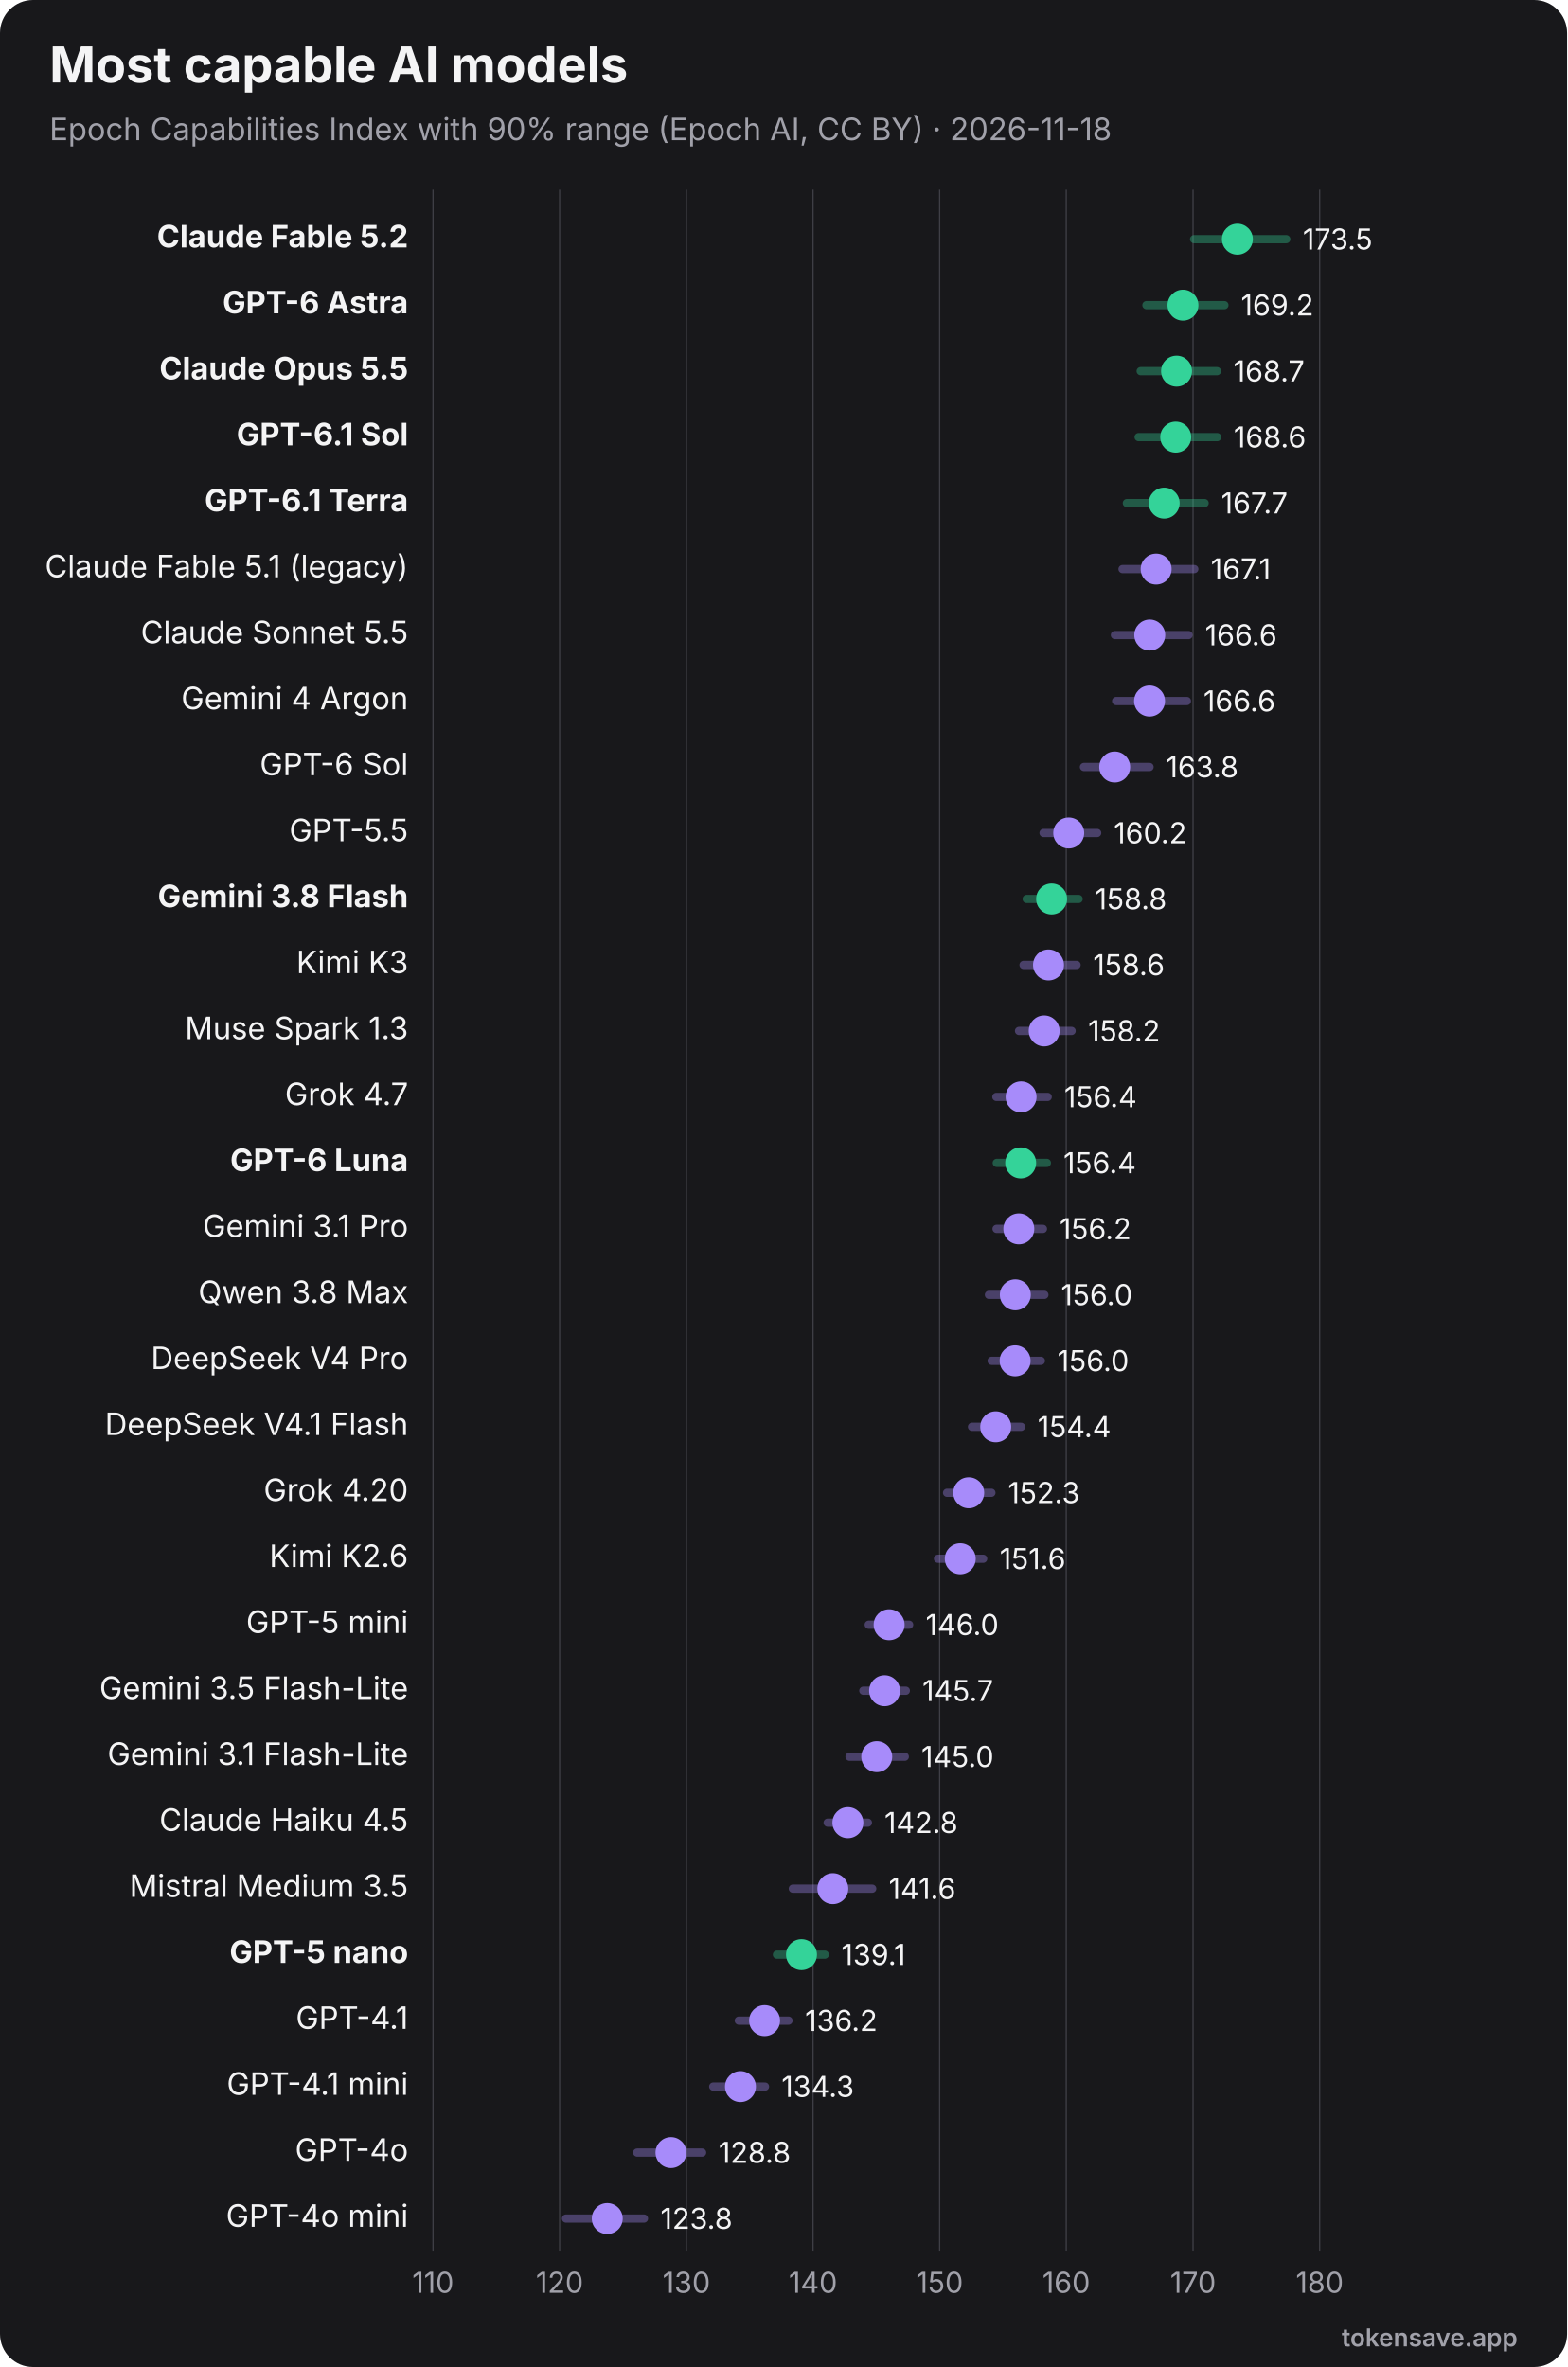
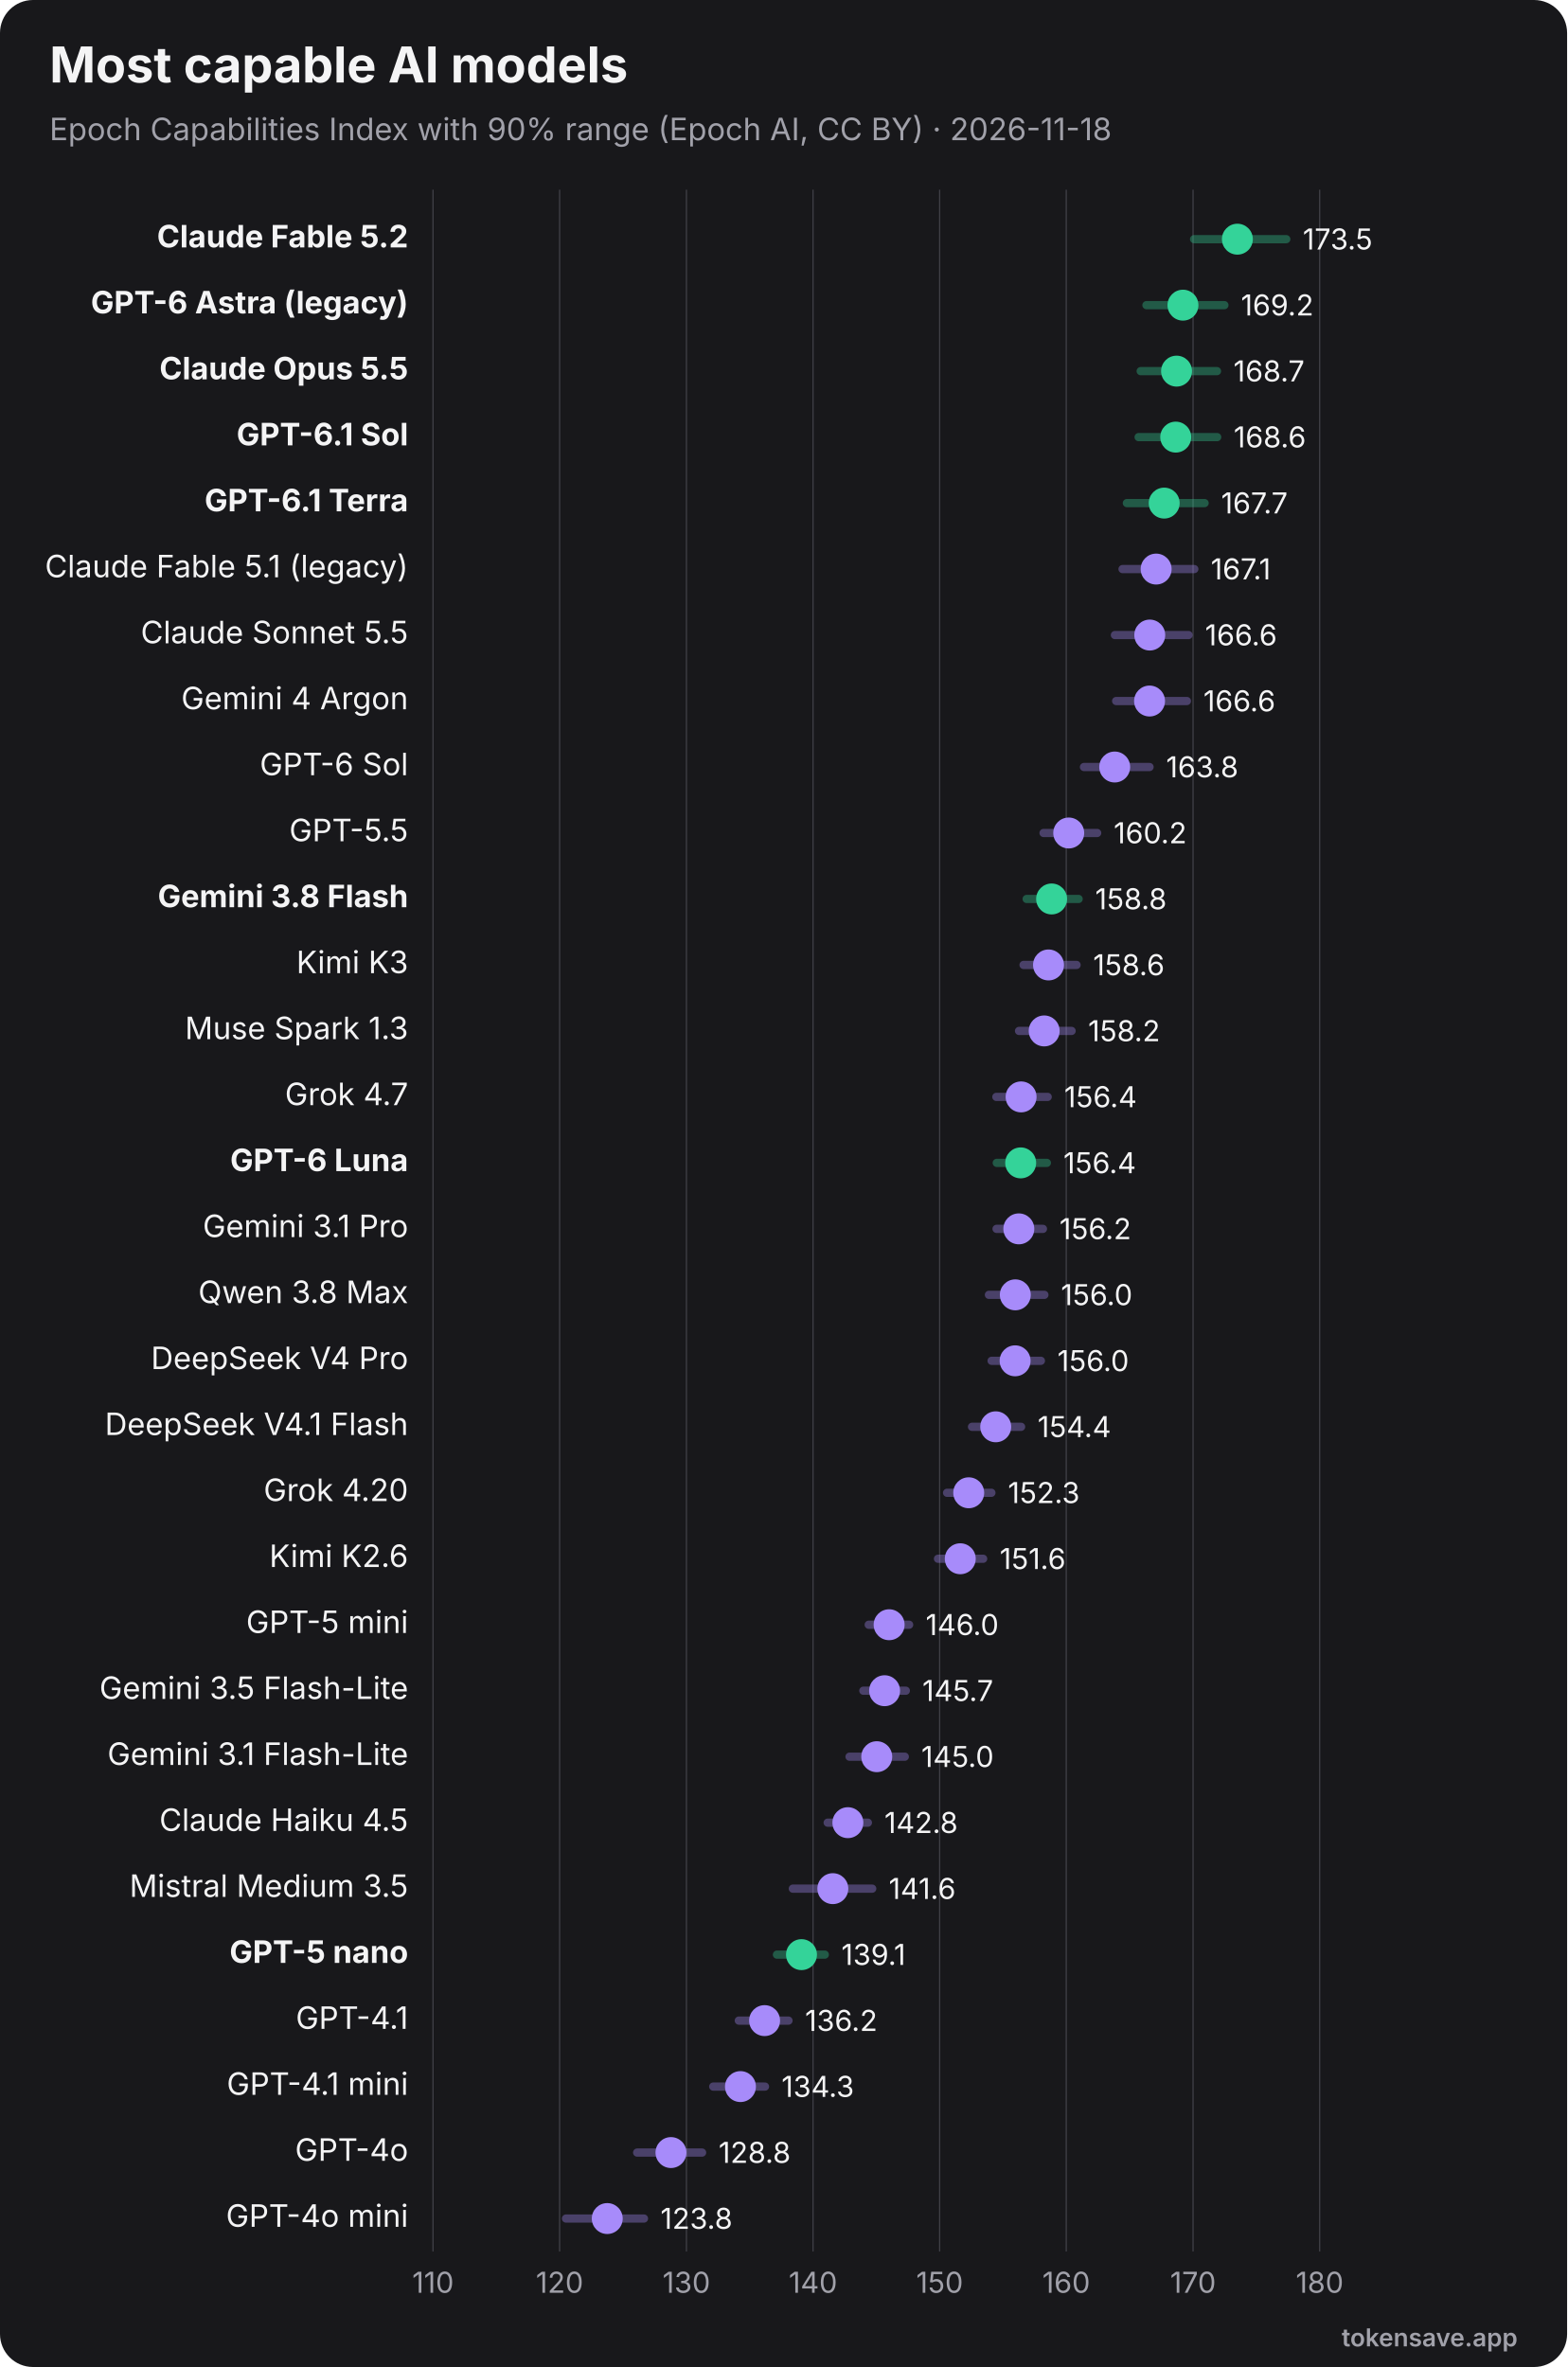
<svg xmlns="http://www.w3.org/2000/svg" viewBox="0 0 760 1148" width="760" height="1148" role="img" font-family="Inter, 'Segoe UI', Helvetica, Arial, sans-serif">
  <rect width="760" height="1148" rx="16" fill="#18181b" />
  <text x="24" y="40" font-size="24" font-weight="700" fill="#f4f4f5">Most capable AI models</text>
  <text x="24" y="68" font-size="15" fill="#a1a1aa">Epoch Capabilities Index with 90% range (Epoch AI, CC BY) · 2026-11-18</text>
  <line x1="210.0" y1="92" x2="210.0" y2="1092" stroke="#3f3f46" stroke-width="0.6" />
  <text x="210.0" y="1112" text-anchor="middle" font-size="14" fill="#a1a1aa">110</text>
  <line x1="271.4" y1="92" x2="271.4" y2="1092" stroke="#3f3f46" stroke-width="0.6" />
  <text x="271.4" y="1112" text-anchor="middle" font-size="14" fill="#a1a1aa">120</text>
  <line x1="332.9" y1="92" x2="332.9" y2="1092" stroke="#3f3f46" stroke-width="0.6" />
  <text x="332.9" y="1112" text-anchor="middle" font-size="14" fill="#a1a1aa">130</text>
  <line x1="394.3" y1="92" x2="394.3" y2="1092" stroke="#3f3f46" stroke-width="0.6" />
  <text x="394.3" y="1112" text-anchor="middle" font-size="14" fill="#a1a1aa">140</text>
  <line x1="455.7" y1="92" x2="455.7" y2="1092" stroke="#3f3f46" stroke-width="0.6" />
  <text x="455.7" y="1112" text-anchor="middle" font-size="14" fill="#a1a1aa">150</text>
  <line x1="517.1" y1="92" x2="517.1" y2="1092" stroke="#3f3f46" stroke-width="0.6" />
  <text x="517.1" y="1112" text-anchor="middle" font-size="14" fill="#a1a1aa">160</text>
  <line x1="578.6" y1="92" x2="578.6" y2="1092" stroke="#3f3f46" stroke-width="0.6" />
  <text x="578.6" y="1112" text-anchor="middle" font-size="14" fill="#a1a1aa">170</text>
  <line x1="640.0" y1="92" x2="640.0" y2="1092" stroke="#3f3f46" stroke-width="0.6" />
  <text x="640.0" y="1112" text-anchor="middle" font-size="14" fill="#a1a1aa">180</text>
  <text x="198" y="120.0" text-anchor="end" font-size="15" font-weight="700" fill="#f4f4f5">Claude Fable 5.2</text>
  <line x1="579.1" y1="116.0" x2="623.8" y2="116.0" stroke="#34d399" stroke-width="4" opacity="0.35" stroke-linecap="round" />
  <circle cx="600.1" cy="116.0" r="7.5" fill="#34d399" />
  <text x="631.8" y="121.0" font-size="14" fill="#f4f4f5">173.5</text>
-   <text x="198" y="152.0" text-anchor="end" font-size="15" font-weight="700" fill="#f4f4f5">GPT-6 Astra</text>
+   <text x="198" y="152.0" text-anchor="end" font-size="15" font-weight="700" fill="#f4f4f5">GPT-6 Astra (legacy)</text>
  <line x1="556.0" y1="148.0" x2="593.8" y2="148.0" stroke="#34d399" stroke-width="4" opacity="0.35" stroke-linecap="round" />
  <circle cx="573.7" cy="148.0" r="7.5" fill="#34d399" />
  <text x="601.8" y="153.0" font-size="14" fill="#f4f4f5">169.2</text>
  <text x="198" y="184.0" text-anchor="end" font-size="15" font-weight="700" fill="#f4f4f5">Claude Opus 5.5</text>
  <line x1="553.2" y1="180.0" x2="590.2" y2="180.0" stroke="#34d399" stroke-width="4" opacity="0.35" stroke-linecap="round" />
  <circle cx="570.6" cy="180.0" r="7.5" fill="#34d399" />
  <text x="598.2" y="185.0" font-size="14" fill="#f4f4f5">168.7</text>
  <text x="198" y="216.0" text-anchor="end" font-size="15" font-weight="700" fill="#f4f4f5">GPT-6.1 Sol</text>
  <line x1="552.2" y1="212.0" x2="590.3" y2="212.0" stroke="#34d399" stroke-width="4" opacity="0.35" stroke-linecap="round" />
  <circle cx="570.2" cy="212.0" r="7.5" fill="#34d399" />
  <text x="598.3" y="217.0" font-size="14" fill="#f4f4f5">168.6</text>
  <text x="198" y="248.0" text-anchor="end" font-size="15" font-weight="700" fill="#f4f4f5">GPT-6.1 Terra</text>
  <line x1="546.5" y1="244.0" x2="584.2" y2="244.0" stroke="#34d399" stroke-width="4" opacity="0.35" stroke-linecap="round" />
  <circle cx="564.6" cy="244.0" r="7.5" fill="#34d399" />
  <text x="592.2" y="249.0" font-size="14" fill="#f4f4f5">167.7</text>
  <text x="198" y="280.0" text-anchor="end" font-size="15" font-weight="400" fill="#f4f4f5">Claude Fable 5.1 (legacy)</text>
  <line x1="544.4" y1="276.0" x2="579.2" y2="276.0" stroke="#a78bfa" stroke-width="4" opacity="0.35" stroke-linecap="round" />
  <circle cx="560.7" cy="276.0" r="7.5" fill="#a78bfa" />
  <text x="587.2" y="281.0" font-size="14" fill="#f4f4f5">167.1</text>
  <text x="198" y="312.0" text-anchor="end" font-size="15" font-weight="400" fill="#f4f4f5">Claude Sonnet 5.5</text>
  <line x1="540.7" y1="308.0" x2="576.4" y2="308.0" stroke="#a78bfa" stroke-width="4" opacity="0.35" stroke-linecap="round" />
  <circle cx="557.6" cy="308.0" r="7.5" fill="#a78bfa" />
  <text x="584.4" y="313.0" font-size="14" fill="#f4f4f5">166.6</text>
  <text x="198" y="344.0" text-anchor="end" font-size="15" font-weight="400" fill="#f4f4f5">Gemini 4 Argon</text>
  <line x1="541.3" y1="340.0" x2="575.6" y2="340.0" stroke="#a78bfa" stroke-width="4" opacity="0.35" stroke-linecap="round" />
  <circle cx="557.5" cy="340.0" r="7.5" fill="#a78bfa" />
  <text x="583.6" y="345.0" font-size="14" fill="#f4f4f5">166.6</text>
  <text x="198" y="376.0" text-anchor="end" font-size="15" font-weight="400" fill="#f4f4f5">GPT-6 Sol</text>
  <line x1="525.7" y1="372.0" x2="557.5" y2="372.0" stroke="#a78bfa" stroke-width="4" opacity="0.35" stroke-linecap="round" />
  <circle cx="540.6" cy="372.0" r="7.5" fill="#a78bfa" />
  <text x="565.5" y="377.0" font-size="14" fill="#f4f4f5">163.8</text>
  <text x="198" y="408.0" text-anchor="end" font-size="15" font-weight="400" fill="#f4f4f5">GPT-5.5</text>
  <line x1="506.1" y1="404.0" x2="532.1" y2="404.0" stroke="#a78bfa" stroke-width="4" opacity="0.35" stroke-linecap="round" />
  <circle cx="518.3" cy="404.0" r="7.5" fill="#a78bfa" />
  <text x="540.1" y="409.0" font-size="14" fill="#f4f4f5">160.2</text>
  <text x="198" y="440.0" text-anchor="end" font-size="15" font-weight="700" fill="#f4f4f5">Gemini 3.8 Flash</text>
  <line x1="497.9" y1="436.0" x2="523.1" y2="436.0" stroke="#34d399" stroke-width="4" opacity="0.35" stroke-linecap="round" />
  <circle cx="510.0" cy="436.0" r="7.5" fill="#34d399" />
  <text x="531.1" y="441.0" font-size="14" fill="#f4f4f5">158.8</text>
  <text x="198" y="472.0" text-anchor="end" font-size="15" font-weight="400" fill="#f4f4f5">Kimi K3</text>
  <line x1="496.4" y1="468.0" x2="522.1" y2="468.0" stroke="#a78bfa" stroke-width="4" opacity="0.35" stroke-linecap="round" />
  <circle cx="508.5" cy="468.0" r="7.5" fill="#a78bfa" />
  <text x="530.1" y="473.0" font-size="14" fill="#f4f4f5">158.6</text>
  <text x="198" y="504.0" text-anchor="end" font-size="15" font-weight="400" fill="#f4f4f5">Muse Spark 1.3</text>
  <line x1="494.2" y1="500.0" x2="519.7" y2="500.0" stroke="#a78bfa" stroke-width="4" opacity="0.35" stroke-linecap="round" />
  <circle cx="506.4" cy="500.0" r="7.5" fill="#a78bfa" />
  <text x="527.7" y="505.0" font-size="14" fill="#f4f4f5">158.2</text>
  <text x="198" y="536.0" text-anchor="end" font-size="15" font-weight="400" fill="#f4f4f5">Grok 4.7</text>
  <line x1="483.2" y1="532.0" x2="508.1" y2="532.0" stroke="#a78bfa" stroke-width="4" opacity="0.35" stroke-linecap="round" />
  <circle cx="495.2" cy="532.0" r="7.5" fill="#a78bfa" />
  <text x="516.1" y="537.0" font-size="14" fill="#f4f4f5">156.4</text>
  <text x="198" y="568.0" text-anchor="end" font-size="15" font-weight="700" fill="#f4f4f5">GPT-6 Luna</text>
  <line x1="483.4" y1="564.0" x2="507.7" y2="564.0" stroke="#34d399" stroke-width="4" opacity="0.35" stroke-linecap="round" />
  <circle cx="495.0" cy="564.0" r="7.5" fill="#34d399" />
  <text x="515.7" y="569.0" font-size="14" fill="#f4f4f5">156.4</text>
  <text x="198" y="600.0" text-anchor="end" font-size="15" font-weight="400" fill="#f4f4f5">Gemini 3.1 Pro</text>
  <line x1="483.3" y1="596.0" x2="505.8" y2="596.0" stroke="#a78bfa" stroke-width="4" opacity="0.35" stroke-linecap="round" />
  <circle cx="494.1" cy="596.0" r="7.5" fill="#a78bfa" />
  <text x="513.8" y="601.0" font-size="14" fill="#f4f4f5">156.2</text>
  <text x="198" y="632.0" text-anchor="end" font-size="15" font-weight="400" fill="#f4f4f5">Qwen 3.8 Max</text>
  <line x1="479.6" y1="628.0" x2="506.5" y2="628.0" stroke="#a78bfa" stroke-width="4" opacity="0.35" stroke-linecap="round" />
  <circle cx="492.4" cy="628.0" r="7.5" fill="#a78bfa" />
  <text x="514.5" y="633.0" font-size="14" fill="#f4f4f5">156.0</text>
  <text x="198" y="664.0" text-anchor="end" font-size="15" font-weight="400" fill="#f4f4f5">DeepSeek V4 Pro</text>
  <line x1="480.9" y1="660.0" x2="504.8" y2="660.0" stroke="#a78bfa" stroke-width="4" opacity="0.35" stroke-linecap="round" />
  <circle cx="492.3" cy="660.0" r="7.5" fill="#a78bfa" />
  <text x="512.8" y="665.0" font-size="14" fill="#f4f4f5">156.0</text>
  <text x="198" y="696.0" text-anchor="end" font-size="15" font-weight="400" fill="#f4f4f5">DeepSeek V4.1 Flash</text>
  <line x1="471.4" y1="692.0" x2="495.2" y2="692.0" stroke="#a78bfa" stroke-width="4" opacity="0.35" stroke-linecap="round" />
  <circle cx="482.9" cy="692.0" r="7.5" fill="#a78bfa" />
  <text x="503.2" y="697.0" font-size="14" fill="#f4f4f5">154.4</text>
  <text x="198" y="728.0" text-anchor="end" font-size="15" font-weight="400" fill="#f4f4f5">Grok 4.20</text>
  <line x1="459.3" y1="724.0" x2="480.8" y2="724.0" stroke="#a78bfa" stroke-width="4" opacity="0.35" stroke-linecap="round" />
  <circle cx="469.8" cy="724.0" r="7.5" fill="#a78bfa" />
  <text x="488.8" y="729.0" font-size="14" fill="#f4f4f5">152.3</text>
  <text x="198" y="760.0" text-anchor="end" font-size="15" font-weight="400" fill="#f4f4f5">Kimi K2.6</text>
  <line x1="454.9" y1="756.0" x2="476.8" y2="756.0" stroke="#a78bfa" stroke-width="4" opacity="0.35" stroke-linecap="round" />
  <circle cx="465.7" cy="756.0" r="7.5" fill="#a78bfa" />
  <text x="484.8" y="761.0" font-size="14" fill="#f4f4f5">151.6</text>
  <text x="198" y="792.0" text-anchor="end" font-size="15" font-weight="400" fill="#f4f4f5">GPT-5 mini</text>
  <line x1="421.3" y1="788.0" x2="440.9" y2="788.0" stroke="#a78bfa" stroke-width="4" opacity="0.35" stroke-linecap="round" />
  <circle cx="431.2" cy="788.0" r="7.5" fill="#a78bfa" />
  <text x="448.9" y="793.0" font-size="14" fill="#f4f4f5">146.0</text>
  <text x="198" y="824.0" text-anchor="end" font-size="15" font-weight="400" fill="#f4f4f5">Gemini 3.5 Flash-Lite</text>
  <line x1="418.7" y1="820.0" x2="439.3" y2="820.0" stroke="#a78bfa" stroke-width="4" opacity="0.35" stroke-linecap="round" />
  <circle cx="429.0" cy="820.0" r="7.5" fill="#a78bfa" />
  <text x="447.3" y="825.0" font-size="14" fill="#f4f4f5">145.7</text>
  <text x="198" y="856.0" text-anchor="end" font-size="15" font-weight="400" fill="#f4f4f5">Gemini 3.1 Flash-Lite</text>
  <line x1="412.0" y1="852.0" x2="438.8" y2="852.0" stroke="#a78bfa" stroke-width="4" opacity="0.35" stroke-linecap="round" />
  <circle cx="425.2" cy="852.0" r="7.5" fill="#a78bfa" />
  <text x="446.8" y="857.0" font-size="14" fill="#f4f4f5">145.0</text>
  <text x="198" y="888.0" text-anchor="end" font-size="15" font-weight="400" fill="#f4f4f5">Claude Haiku 4.5</text>
  <line x1="401.4" y1="884.0" x2="420.9" y2="884.0" stroke="#a78bfa" stroke-width="4" opacity="0.35" stroke-linecap="round" />
  <circle cx="411.2" cy="884.0" r="7.5" fill="#a78bfa" />
  <text x="428.9" y="889.0" font-size="14" fill="#f4f4f5">142.8</text>
  <text x="198" y="920.0" text-anchor="end" font-size="15" font-weight="400" fill="#f4f4f5">Mistral Medium 3.5</text>
  <line x1="384.5" y1="916.0" x2="423.0" y2="916.0" stroke="#a78bfa" stroke-width="4" opacity="0.35" stroke-linecap="round" />
  <circle cx="403.9" cy="916.0" r="7.5" fill="#a78bfa" />
  <text x="431.0" y="921.0" font-size="14" fill="#f4f4f5">141.6</text>
  <text x="198" y="952.0" text-anchor="end" font-size="15" font-weight="700" fill="#f4f4f5">GPT-5 nano</text>
  <line x1="376.8" y1="948.0" x2="400.0" y2="948.0" stroke="#34d399" stroke-width="4" opacity="0.35" stroke-linecap="round" />
  <circle cx="388.7" cy="948.0" r="7.5" fill="#34d399" />
  <text x="408.0" y="953.0" font-size="14" fill="#f4f4f5">139.1</text>
  <text x="198" y="984.0" text-anchor="end" font-size="15" font-weight="400" fill="#f4f4f5">GPT-4.1</text>
  <line x1="358.3" y1="980.0" x2="382.4" y2="980.0" stroke="#a78bfa" stroke-width="4" opacity="0.35" stroke-linecap="round" />
  <circle cx="370.8" cy="980.0" r="7.5" fill="#a78bfa" />
  <text x="390.4" y="985.0" font-size="14" fill="#f4f4f5">136.2</text>
  <text x="198" y="1016.0" text-anchor="end" font-size="15" font-weight="400" fill="#f4f4f5">GPT-4.1 mini</text>
  <line x1="345.9" y1="1012.0" x2="371.0" y2="1012.0" stroke="#a78bfa" stroke-width="4" opacity="0.35" stroke-linecap="round" />
  <circle cx="359.1" cy="1012.0" r="7.5" fill="#a78bfa" />
  <text x="379.0" y="1017.0" font-size="14" fill="#f4f4f5">134.3</text>
  <text x="198" y="1048.0" text-anchor="end" font-size="15" font-weight="400" fill="#f4f4f5">GPT-4o</text>
  <line x1="309.0" y1="1044.0" x2="340.5" y2="1044.0" stroke="#a78bfa" stroke-width="4" opacity="0.35" stroke-linecap="round" />
  <circle cx="325.4" cy="1044.0" r="7.5" fill="#a78bfa" />
  <text x="348.5" y="1049.0" font-size="14" fill="#f4f4f5">128.8</text>
  <text x="198" y="1080.0" text-anchor="end" font-size="15" font-weight="400" fill="#f4f4f5">GPT-4o mini</text>
  <line x1="274.5" y1="1076.0" x2="312.3" y2="1076.0" stroke="#a78bfa" stroke-width="4" opacity="0.35" stroke-linecap="round" />
  <circle cx="294.5" cy="1076.0" r="7.5" fill="#a78bfa" />
  <text x="320.3" y="1081.0" font-size="14" fill="#f4f4f5">123.8</text>
  <text x="736" y="1138" text-anchor="end" font-size="12" font-weight="600" fill="#a1a1aa">tokensave.app</text>
</svg>
